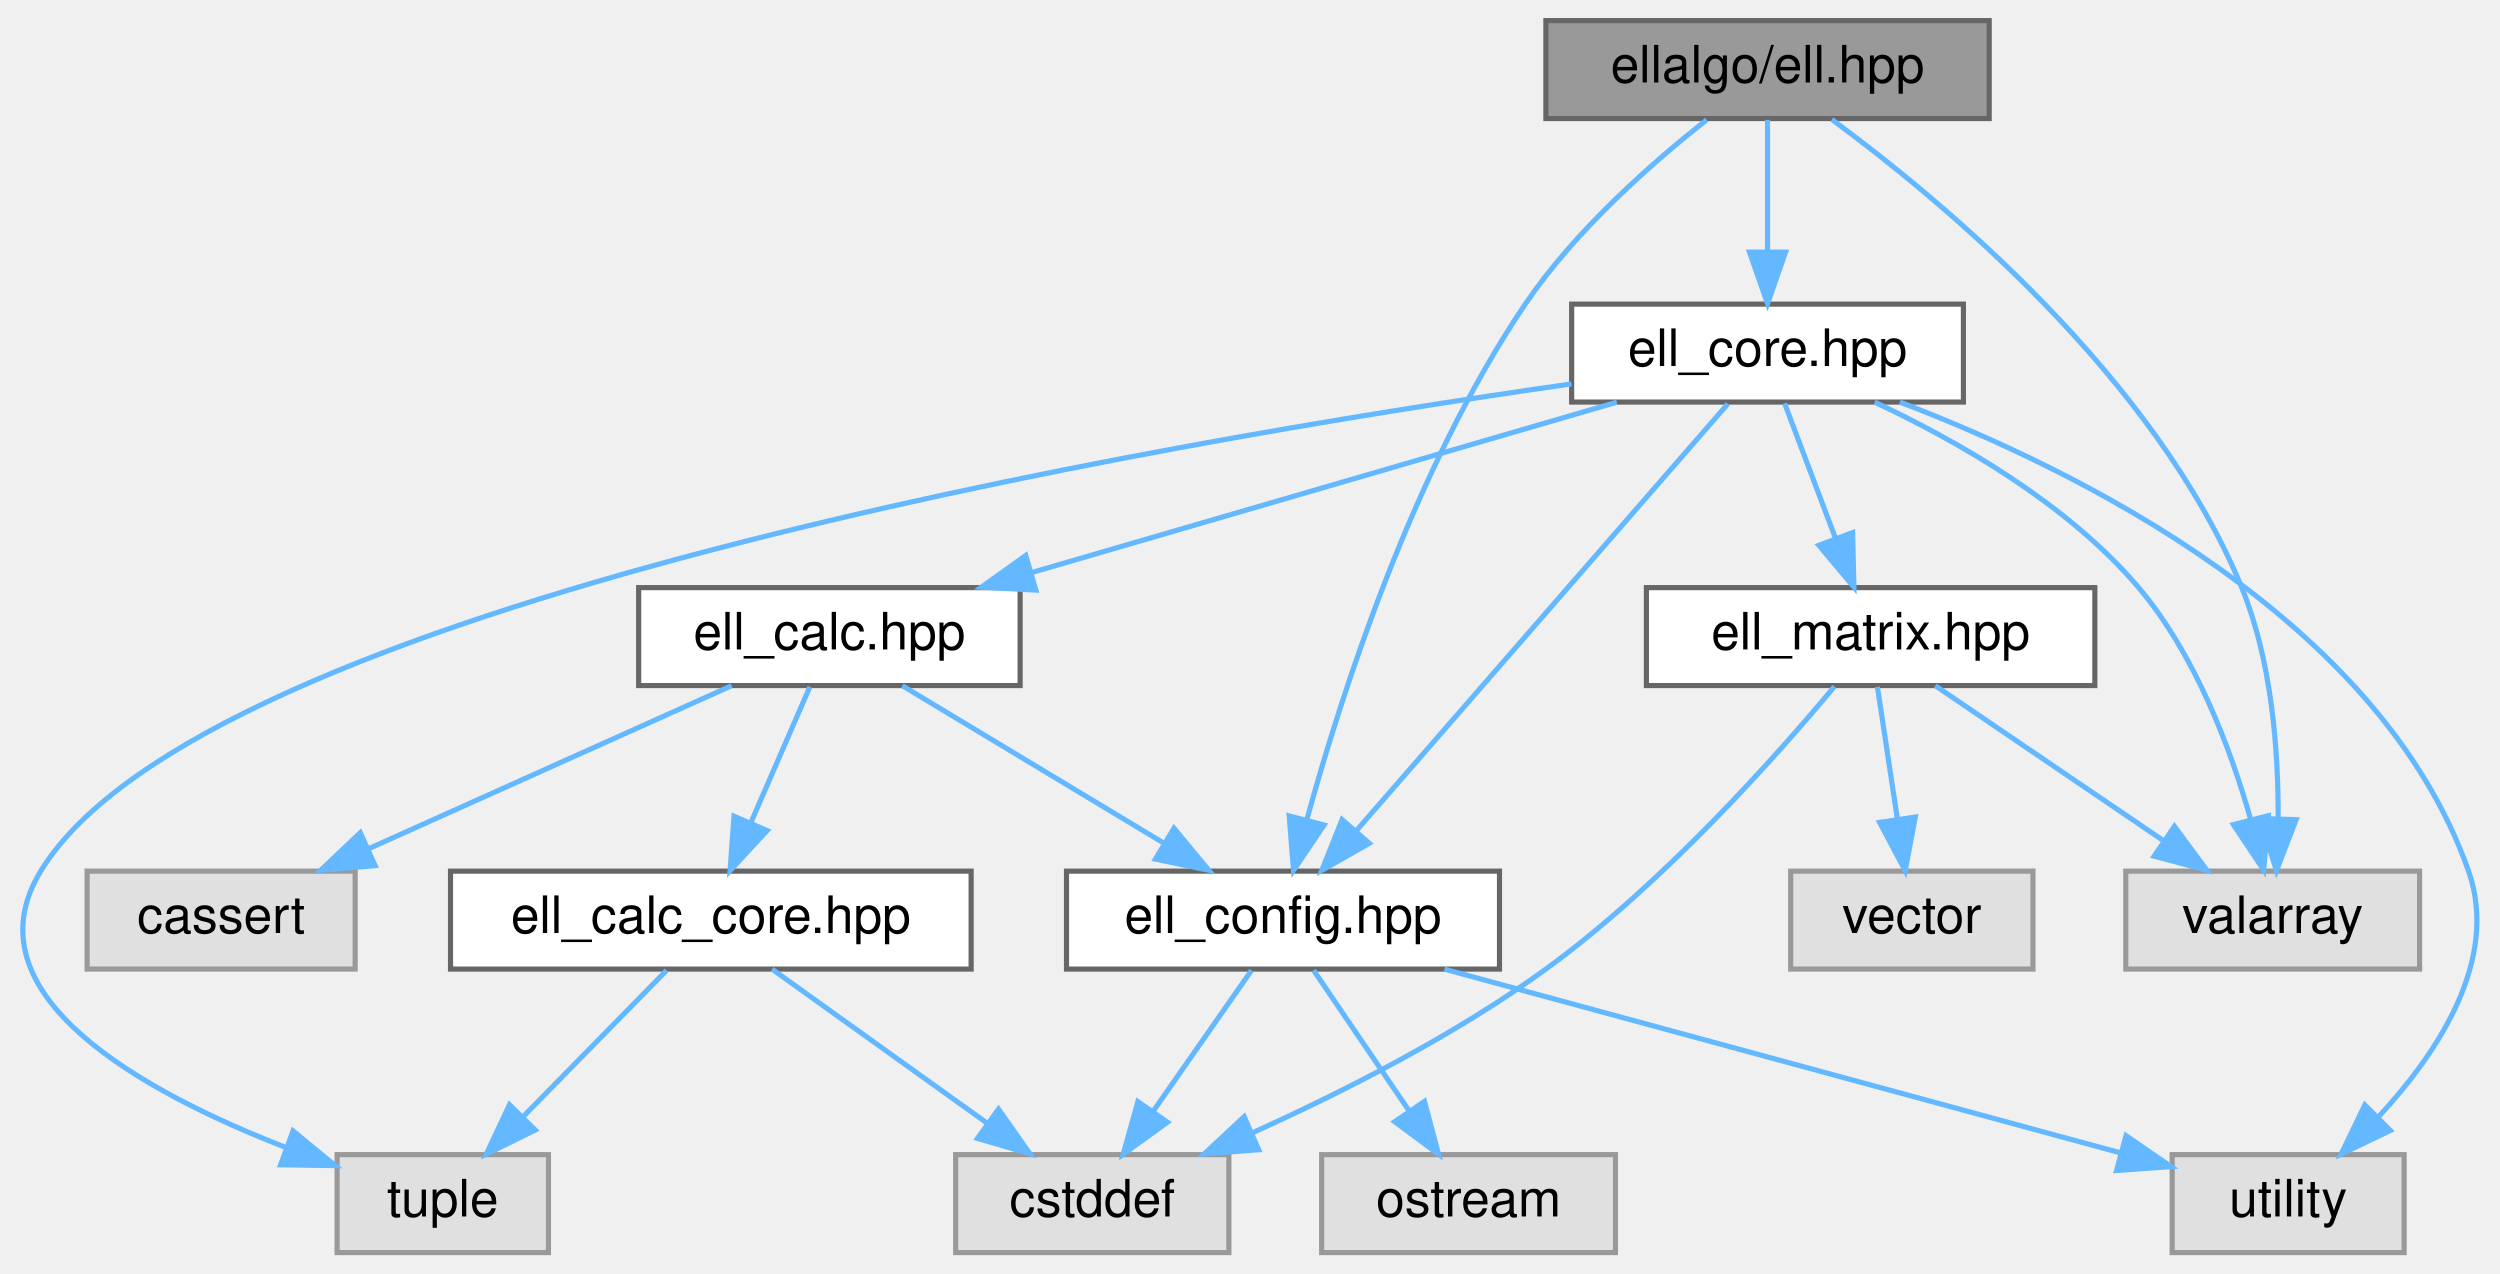
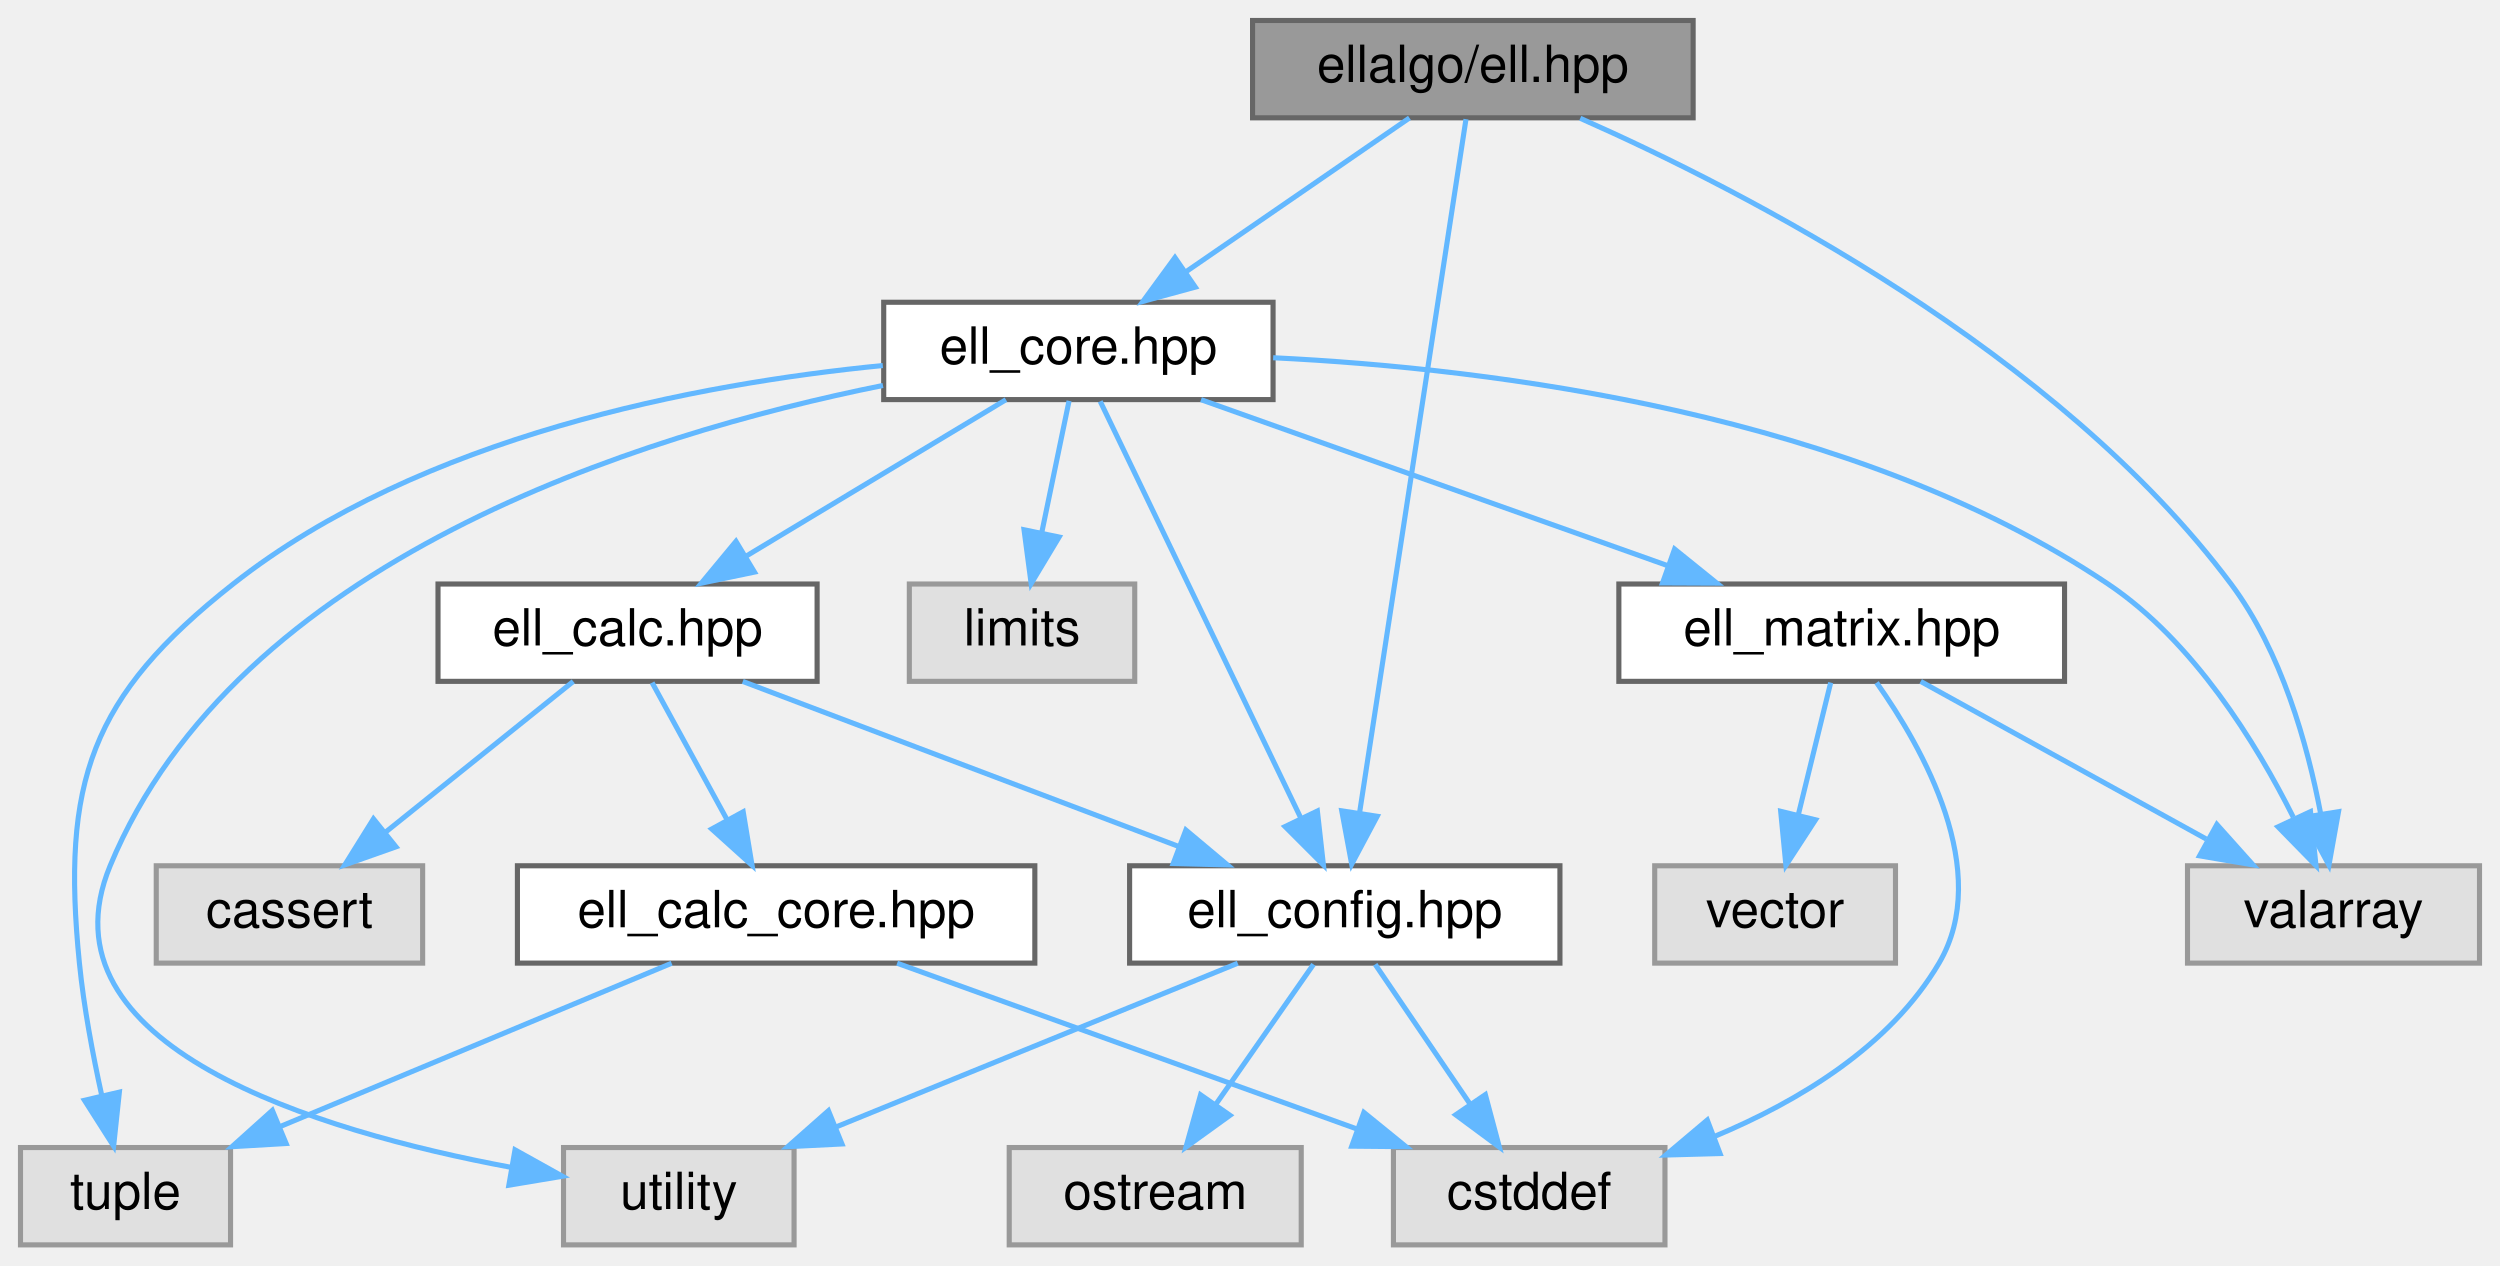
- <svg xmlns="http://www.w3.org/2000/svg" xmlns:xlink="http://www.w3.org/1999/xlink" width="485pt" height="247pt" viewBox="0.00 0.00 484.58 247.00">
+ <svg xmlns="http://www.w3.org/2000/svg" xmlns:xlink="http://www.w3.org/1999/xlink" width="488pt" height="247pt" viewBox="0.00 0.00 488.00 247.00">
  <g id="graph0" class="graph" transform="scale(1 1) rotate(0) translate(4 243)">
    <g id="Node000001" class="node">
      <g id="a_Node000001">
        <a xlink:title="Ellipsoid search space main class.">
-           <polygon fill="#999999" stroke="#666666" points="381.69,-239 295.69,-239 295.69,-220 381.69,-220 381.69,-239" />
-           <text text-anchor="middle" x="338.69" y="-227" font-family="Helvetica,sans-Serif" font-size="10.00">ellalgo/ell.hpp</text>
+           <polygon fill="#999999" stroke="#666666" points="326.5,-239 240.5,-239 240.5,-220 326.5,-220 326.5,-239" />
+           <text text-anchor="middle" x="283.5" y="-227" font-family="Helvetica,sans-Serif" font-size="10.00">ellalgo/ell.hpp</text>
        </a>
      </g>
    </g>
    <g id="Node000002" class="node">
      <g id="a_Node000002">
        <a xlink:title=" ">
-           <polygon fill="#e0e0e0" stroke="#999999" points="465.19,-74 408.19,-74 408.19,-55 465.19,-55 465.19,-74" />
-           <text text-anchor="middle" x="436.69" y="-62" font-family="Helvetica,sans-Serif" font-size="10.00">valarray</text>
+           <polygon fill="#e0e0e0" stroke="#999999" points="480,-74 423,-74 423,-55 480,-55 480,-74" />
+           <text text-anchor="middle" x="451.5" y="-62" font-family="Helvetica,sans-Serif" font-size="10.00">valarray</text>
        </a>
      </g>
    </g>
    <g id="edge1_Node000001_Node000002" class="edge">
      <g id="a_edge1_Node000001_Node000002">
        <a xlink:title=" ">
-           <path fill="none" stroke="#63b8ff" d="M351.16,-219.83C372.14,-204.39 413.88,-169.91 430.69,-129 436.55,-114.74 437.81,-97.21 437.75,-84.18" />
-           <polygon fill="#63b8ff" stroke="#63b8ff" points="441.24,-83.98 437.42,-74.09 434.24,-84.2 441.24,-83.98" />
+           <path fill="none" stroke="#63b8ff" d="M304.46,-219.91C336.52,-205.72 397.57,-174.38 431.5,-129 441.34,-115.84 446.42,-97.71 448.99,-84.19" />
+           <polygon fill="#63b8ff" stroke="#63b8ff" points="452.48,-84.56 450.61,-74.13 445.57,-83.44 452.48,-84.56" />
        </a>
      </g>
    </g>
    <g id="Node000003" class="node">
      <g id="a_Node000003">
        <a xlink:href="ell__config_8hpp.html" target="_top" xlink:title="Configuration types and constants for the ellipsoid algorithm.">
-           <polygon fill="white" stroke="#666666" points="286.69,-74 202.69,-74 202.69,-55 286.69,-55 286.69,-74" />
-           <text text-anchor="middle" x="244.69" y="-62" font-family="Helvetica,sans-Serif" font-size="10.00">ell_config.hpp</text>
+           <polygon fill="white" stroke="#666666" points="300.5,-74 216.5,-74 216.5,-55 300.5,-55 300.5,-74" />
+           <text text-anchor="middle" x="258.5" y="-62" font-family="Helvetica,sans-Serif" font-size="10.00">ell_config.hpp</text>
        </a>
      </g>
    </g>
    <g id="edge2_Node000001_Node000003" class="edge">
      <g id="a_edge2_Node000001_Node000003">
        <a xlink:title=" ">
-           <path fill="none" stroke="#63b8ff" d="M326.88,-219.76C316.43,-211.52 301.39,-198.33 291.69,-184 269.96,-151.9 255.96,-108.24 249.29,-83.88" />
-           <polygon fill="#63b8ff" stroke="#63b8ff" points="252.66,-82.94 246.74,-74.15 245.89,-84.71 252.66,-82.94" />
+           <path fill="none" stroke="#63b8ff" d="M282.16,-219.74C278.24,-194.2 266.77,-119.43 261.37,-84.23" />
+           <polygon fill="#63b8ff" stroke="#63b8ff" points="264.83,-83.66 259.85,-74.31 257.91,-84.72 264.83,-83.66" />
        </a>
      </g>
    </g>
    <g id="Node000007" class="node">
      <g id="a_Node000007">
        <a xlink:href="ell__core_8hpp.html" target="_top" xlink:title="Ellipsoid search space core with matrix update.">
-           <polygon fill="white" stroke="#666666" points="376.69,-184 300.69,-184 300.69,-165 376.69,-165 376.69,-184" />
-           <text text-anchor="middle" x="338.69" y="-172" font-family="Helvetica,sans-Serif" font-size="10.00">ell_core.hpp</text>
+           <polygon fill="white" stroke="#666666" points="244.5,-184 168.5,-184 168.5,-165 244.5,-165 244.5,-184" />
+           <text text-anchor="middle" x="206.5" y="-172" font-family="Helvetica,sans-Serif" font-size="10.00">ell_core.hpp</text>
        </a>
      </g>
    </g>
    <g id="edge6_Node000001_Node000007" class="edge">
      <g id="a_edge6_Node000001_Node000007">
        <a xlink:title=" ">
-           <path fill="none" stroke="#63b8ff" d="M338.69,-219.75C338.69,-212.8 338.69,-202.85 338.69,-194.13" />
-           <polygon fill="#63b8ff" stroke="#63b8ff" points="342.19,-194.09 338.69,-184.09 335.19,-194.09 342.19,-194.09" />
+           <path fill="none" stroke="#63b8ff" d="M271.13,-219.98C259.41,-211.92 241.58,-199.65 227.61,-190.03" />
+           <polygon fill="#63b8ff" stroke="#63b8ff" points="229.32,-186.96 219.1,-184.17 225.35,-192.72 229.32,-186.96" />
        </a>
      </g>
    </g>
    <g id="Node000004" class="node">
      <g id="a_Node000004">
        <a xlink:title=" ">
-           <polygon fill="#e0e0e0" stroke="#999999" points="234.19,-19 181.19,-19 181.19,0 234.19,0 234.19,-19" />
-           <text text-anchor="middle" x="207.69" y="-7" font-family="Helvetica,sans-Serif" font-size="10.00">cstddef</text>
+           <polygon fill="#e0e0e0" stroke="#999999" points="321,-19 268,-19 268,0 321,0 321,-19" />
+           <text text-anchor="middle" x="294.5" y="-7" font-family="Helvetica,sans-Serif" font-size="10.00">cstddef</text>
        </a>
      </g>
    </g>
    <g id="edge3_Node000003_Node000004" class="edge">
      <g id="a_edge3_Node000003_Node000004">
        <a xlink:title=" ">
-           <path fill="none" stroke="#63b8ff" d="M238.58,-54.75C233.41,-47.34 225.85,-36.5 219.5,-27.41" />
-           <polygon fill="#63b8ff" stroke="#63b8ff" points="222.28,-25.29 213.69,-19.09 216.54,-29.29 222.28,-25.29" />
+           <path fill="none" stroke="#63b8ff" d="M264.44,-54.75C269.48,-47.34 276.84,-36.5 283.01,-27.41" />
+           <polygon fill="#63b8ff" stroke="#63b8ff" points="285.94,-29.33 288.67,-19.09 280.15,-25.39 285.94,-29.33" />
        </a>
      </g>
    </g>
    <g id="Node000005" class="node">
      <g id="a_Node000005">
        <a xlink:title=" ">
-           <polygon fill="#e0e0e0" stroke="#999999" points="309.19,-19 252.19,-19 252.19,0 309.19,0 309.19,-19" />
-           <text text-anchor="middle" x="280.69" y="-7" font-family="Helvetica,sans-Serif" font-size="10.00">ostream</text>
+           <polygon fill="#e0e0e0" stroke="#999999" points="250,-19 193,-19 193,0 250,0 250,-19" />
+           <text text-anchor="middle" x="221.5" y="-7" font-family="Helvetica,sans-Serif" font-size="10.00">ostream</text>
        </a>
      </g>
    </g>
    <g id="edge4_Node000003_Node000005" class="edge">
      <g id="a_edge4_Node000003_Node000005">
        <a xlink:title=" ">
-           <path fill="none" stroke="#63b8ff" d="M250.64,-54.75C255.67,-47.34 263.03,-36.5 269.21,-27.41" />
-           <polygon fill="#63b8ff" stroke="#63b8ff" points="272.14,-29.33 274.86,-19.09 266.35,-25.39 272.14,-29.33" />
+           <path fill="none" stroke="#63b8ff" d="M252.39,-54.75C247.22,-47.34 239.65,-36.5 233.31,-27.41" />
+           <polygon fill="#63b8ff" stroke="#63b8ff" points="236.09,-25.29 227.5,-19.09 230.35,-29.29 236.09,-25.29" />
        </a>
      </g>
    </g>
    <g id="Node000006" class="node">
      <g id="a_Node000006">
        <a xlink:title=" ">
-           <polygon fill="#e0e0e0" stroke="#999999" points="462.19,-19 417.19,-19 417.19,0 462.19,0 462.19,-19" />
-           <text text-anchor="middle" x="439.69" y="-7" font-family="Helvetica,sans-Serif" font-size="10.00">utility</text>
+           <polygon fill="#e0e0e0" stroke="#999999" points="151,-19 106,-19 106,0 151,0 151,-19" />
+           <text text-anchor="middle" x="128.5" y="-7" font-family="Helvetica,sans-Serif" font-size="10.00">utility</text>
        </a>
      </g>
    </g>
    <g id="edge5_Node000003_Node000006" class="edge">
      <g id="a_edge5_Node000003_Node000006">
        <a xlink:title=" ">
-           <path fill="none" stroke="#63b8ff" d="M276.02,-54.98C312.04,-45.2 370.87,-29.21 407.32,-19.3" />
-           <polygon fill="#63b8ff" stroke="#63b8ff" points="408.24,-22.68 416.97,-16.68 406.4,-15.92 408.24,-22.68" />
-         </a>
-       </g>
-     </g>
-     <g id="edge9_Node000007_Node000002" class="edge">
-       <g id="a_edge9_Node000007_Node000002">
-         <a xlink:title=" ">
-           <path fill="none" stroke="#63b8ff" d="M359.47,-164.98C375.36,-157.54 396.82,-145.37 410.69,-129 421.75,-115.95 428.59,-97.56 432.45,-83.92" />
-           <polygon fill="#63b8ff" stroke="#63b8ff" points="435.85,-84.76 434.95,-74.2 429.07,-83.02 435.85,-84.76" />
-         </a>
-       </g>
-     </g>
-     <g id="edge16_Node000007_Node000003" class="edge">
-       <g id="a_edge16_Node000007_Node000003">
-         <a xlink:title=" ">
-           <path fill="none" stroke="#63b8ff" d="M331,-164.66C315.22,-146.54 279,-104.91 258.85,-81.77" />
-           <polygon fill="#63b8ff" stroke="#63b8ff" points="261.43,-79.4 252.23,-74.16 256.15,-84 261.43,-79.4" />
-         </a>
-       </g>
-     </g>
-     <g id="edge8_Node000007_Node000006" class="edge">
-       <g id="a_edge8_Node000007_Node000006">
-         <a xlink:title=" ">
-           <path fill="none" stroke="#63b8ff" d="M364.37,-164.99C398.77,-151.89 457.5,-123 474.69,-74 480.71,-56.85 468.81,-38.85 457.28,-26.41" />
-           <polygon fill="#63b8ff" stroke="#63b8ff" points="459.51,-23.69 449.96,-19.1 454.57,-28.64 459.51,-23.69" />
+           <path fill="none" stroke="#63b8ff" d="M237.61,-54.98C216.42,-46.34 183.37,-32.87 159.2,-23.02" />
+           <polygon fill="#63b8ff" stroke="#63b8ff" points="160.35,-19.7 149.77,-19.17 157.71,-26.19 160.35,-19.7" />
+         </a>
+       </g>
+     </g>
+     <g id="edge10_Node000007_Node000002" class="edge">
+       <g id="a_edge10_Node000007_Node000002">
+         <a xlink:title=" ">
+           <path fill="none" stroke="#63b8ff" d="M244.52,-173.17C287.51,-171.07 357.95,-162.28 407.5,-129 424.17,-117.81 436.38,-98 443.66,-83.47" />
+           <polygon fill="#63b8ff" stroke="#63b8ff" points="447.01,-84.57 448.08,-74.03 440.67,-81.6 447.01,-84.57" />
+         </a>
+       </g>
+     </g>
+     <g id="edge17_Node000007_Node000003" class="edge">
+       <g id="a_edge17_Node000007_Node000003">
+         <a xlink:title=" ">
+           <path fill="none" stroke="#63b8ff" d="M210.76,-164.66C219.29,-146.93 238.65,-106.73 249.92,-83.32" />
+           <polygon fill="#63b8ff" stroke="#63b8ff" points="253.15,-84.69 254.33,-74.16 246.84,-81.65 253.15,-84.69" />
+         </a>
+       </g>
+     </g>
+     <g id="edge9_Node000007_Node000006" class="edge">
+       <g id="a_edge9_Node000007_Node000006">
+         <a xlink:title=" ">
+           <path fill="none" stroke="#63b8ff" d="M168.35,-167.76C120.63,-158.15 42.19,-133.61 17.5,-74 2.9,-38.75 57.92,-22.21 95.67,-15.15" />
+           <polygon fill="#63b8ff" stroke="#63b8ff" points="96.53,-18.55 105.78,-13.4 95.33,-11.65 96.53,-18.55" />
        </a>
      </g>
    </g>
    <g id="Node000008" class="node">
      <g id="a_Node000008">
        <a xlink:title=" ">
-           <polygon fill="#e0e0e0" stroke="#999999" points="102.19,-19 61.19,-19 61.19,0 102.19,0 102.19,-19" />
-           <text text-anchor="middle" x="81.69" y="-7" font-family="Helvetica,sans-Serif" font-size="10.00">tuple</text>
+           <polygon fill="#e0e0e0" stroke="#999999" points="217.5,-129 173.5,-129 173.5,-110 217.5,-110 217.5,-129" />
+           <text text-anchor="middle" x="195.5" y="-117" font-family="Helvetica,sans-Serif" font-size="10.00">limits</text>
        </a>
      </g>
    </g>
    <g id="edge7_Node000007_Node000008" class="edge">
      <g id="a_edge7_Node000007_Node000008">
        <a xlink:title=" ">
-           <path fill="none" stroke="#63b8ff" d="M300.64,-168.52C219.66,-156.99 35.1,-125.46 3.69,-74 -10.95,-50 23.68,-31.07 51.4,-20.33" />
-           <polygon fill="#63b8ff" stroke="#63b8ff" points="52.64,-23.6 60.82,-16.87 50.23,-17.03 52.64,-23.6" />
+           <path fill="none" stroke="#63b8ff" d="M204.68,-164.75C203.24,-157.8 201.18,-147.85 199.37,-139.13" />
+           <polygon fill="#63b8ff" stroke="#63b8ff" points="202.74,-138.17 197.28,-129.09 195.89,-139.59 202.74,-138.17" />
        </a>
      </g>
    </g>
    <g id="Node000009" class="node">
      <g id="a_Node000009">
+         <a xlink:title=" ">
+           <polygon fill="#e0e0e0" stroke="#999999" points="41,-19 0,-19 0,0 41,0 41,-19" />
+           <text text-anchor="middle" x="20.5" y="-7" font-family="Helvetica,sans-Serif" font-size="10.00">tuple</text>
+         </a>
+       </g>
+     </g>
+     <g id="edge8_Node000007_Node000009" class="edge">
+       <g id="a_edge8_Node000007_Node000009">
+         <a xlink:title=" ">
+           <path fill="none" stroke="#63b8ff" d="M168.32,-171.65C132.2,-168.1 78.2,-157.92 41.5,-129 13.63,-107.03 7.96,-90.31 11.5,-55 12.35,-46.47 14.11,-37.16 15.84,-29.27" />
+           <polygon fill="#63b8ff" stroke="#63b8ff" points="19.3,-29.82 18.18,-19.29 12.49,-28.22 19.3,-29.82" />
+         </a>
+       </g>
+     </g>
+     <g id="Node000010" class="node">
+       <g id="a_Node000010">
        <a xlink:href="ell__calc_8hpp.html" target="_top" xlink:title="Ellipsoid computation layer with cut dispatch.">
-           <polygon fill="white" stroke="#666666" points="193.69,-129 119.69,-129 119.69,-110 193.69,-110 193.69,-129" />
-           <text text-anchor="middle" x="156.69" y="-117" font-family="Helvetica,sans-Serif" font-size="10.00">ell_calc.hpp</text>
-         </a>
-       </g>
-     </g>
-     <g id="edge10_Node000007_Node000009" class="edge">
-       <g id="a_edge10_Node000007_Node000009">
-         <a xlink:title=" ">
-           <path fill="none" stroke="#63b8ff" d="M309.45,-164.98C278.63,-156.01 229.92,-141.82 195.81,-131.89" />
-           <polygon fill="#63b8ff" stroke="#63b8ff" points="196.74,-128.52 186.16,-129.08 194.79,-135.24 196.74,-128.52" />
+           <polygon fill="white" stroke="#666666" points="155.5,-129 81.5,-129 81.5,-110 155.5,-110 155.5,-129" />
+           <text text-anchor="middle" x="118.5" y="-117" font-family="Helvetica,sans-Serif" font-size="10.00">ell_calc.hpp</text>
+         </a>
+       </g>
+     </g>
+     <g id="edge11_Node000007_Node000010" class="edge">
+       <g id="a_edge11_Node000007_Node000010">
+         <a xlink:title=" ">
+           <path fill="none" stroke="#63b8ff" d="M192.36,-164.98C178.71,-156.77 157.81,-144.18 141.72,-134.49" />
+           <polygon fill="#63b8ff" stroke="#63b8ff" points="143.27,-131.33 132.9,-129.17 139.66,-137.33 143.27,-131.33" />
+         </a>
+       </g>
+     </g>
+     <g id="Node000013" class="node">
+       <g id="a_Node000013">
+         <a xlink:href="ell__matrix_8hpp.html" target="_top" xlink:title="Square matrix with flat storage and strided views.">
+           <polygon fill="white" stroke="#666666" points="399,-129 312,-129 312,-110 399,-110 399,-129" />
+           <text text-anchor="middle" x="355.5" y="-117" font-family="Helvetica,sans-Serif" font-size="10.00">ell_matrix.hpp</text>
+         </a>
+       </g>
+     </g>
+     <g id="edge18_Node000007_Node000013" class="edge">
+       <g id="a_edge18_Node000007_Node000013">
+         <a xlink:title=" ">
+           <path fill="none" stroke="#63b8ff" d="M230.44,-164.98C255.06,-156.23 293.62,-142.51 321.42,-132.62" />
+           <polygon fill="#63b8ff" stroke="#63b8ff" points="322.88,-135.82 331.12,-129.17 320.53,-129.22 322.88,-135.82" />
+         </a>
+       </g>
+     </g>
+     <g id="edge16_Node000010_Node000003" class="edge">
+       <g id="a_edge16_Node000010_Node000003">
+         <a xlink:title=" ">
+           <path fill="none" stroke="#63b8ff" d="M140.99,-109.98C164.02,-101.27 200.04,-87.63 226.13,-77.75" />
+           <polygon fill="#63b8ff" stroke="#63b8ff" points="227.48,-80.98 235.6,-74.17 225.01,-74.44 227.48,-80.98" />
+         </a>
+       </g>
+     </g>
+     <g id="Node000011" class="node">
+       <g id="a_Node000011">
+         <a xlink:title=" ">
+           <polygon fill="#e0e0e0" stroke="#999999" points="78.5,-74 26.5,-74 26.5,-55 78.5,-55 78.5,-74" />
+           <text text-anchor="middle" x="52.5" y="-62" font-family="Helvetica,sans-Serif" font-size="10.00">cassert</text>
+         </a>
+       </g>
+     </g>
+     <g id="edge12_Node000010_Node000011" class="edge">
+       <g id="a_edge12_Node000010_Node000011">
+         <a xlink:title=" ">
+           <path fill="none" stroke="#63b8ff" d="M107.9,-109.98C98.04,-102.07 83.15,-90.11 71.28,-80.58" />
+           <polygon fill="#63b8ff" stroke="#63b8ff" points="73.29,-77.7 63.3,-74.17 68.9,-83.16 73.29,-77.7" />
        </a>
      </g>
    </g>
    <g id="Node000012" class="node">
      <g id="a_Node000012">
-         <a xlink:href="ell__matrix_8hpp.html" target="_top" xlink:title="Square matrix with flat storage and strided views.">
-           <polygon fill="white" stroke="#666666" points="402.19,-129 315.19,-129 315.19,-110 402.19,-110 402.19,-129" />
-           <text text-anchor="middle" x="358.69" y="-117" font-family="Helvetica,sans-Serif" font-size="10.00">ell_matrix.hpp</text>
-         </a>
-       </g>
-     </g>
-     <g id="edge17_Node000007_Node000012" class="edge">
-       <g id="a_edge17_Node000007_Node000012">
-         <a xlink:title=" ">
-           <path fill="none" stroke="#63b8ff" d="M342,-164.75C344.68,-157.65 348.54,-147.4 351.88,-138.56" />
-           <polygon fill="#63b8ff" stroke="#63b8ff" points="355.2,-139.68 355.45,-129.09 348.65,-137.21 355.2,-139.68" />
-         </a>
-       </g>
-     </g>
-     <g id="edge15_Node000009_Node000003" class="edge">
-       <g id="a_edge15_Node000009_Node000003">
-         <a xlink:title=" ">
-           <path fill="none" stroke="#63b8ff" d="M170.83,-109.98C184.48,-101.77 205.38,-89.18 221.47,-79.49" />
-           <polygon fill="#63b8ff" stroke="#63b8ff" points="223.54,-82.33 230.3,-74.17 219.93,-76.33 223.54,-82.33" />
-         </a>
-       </g>
-     </g>
-     <g id="Node000010" class="node">
-       <g id="a_Node000010">
-         <a xlink:title=" ">
-           <polygon fill="#e0e0e0" stroke="#999999" points="64.69,-74 12.69,-74 12.69,-55 64.69,-55 64.69,-74" />
-           <text text-anchor="middle" x="38.69" y="-62" font-family="Helvetica,sans-Serif" font-size="10.00">cassert</text>
-         </a>
-       </g>
-     </g>
-     <g id="edge11_Node000009_Node000010" class="edge">
-       <g id="a_edge11_Node000009_Node000010">
-         <a xlink:title=" ">
-           <path fill="none" stroke="#63b8ff" d="M137.73,-109.98C118.67,-101.42 89.03,-88.11 67.15,-78.28" />
-           <polygon fill="#63b8ff" stroke="#63b8ff" points="68.55,-75.07 58,-74.17 65.69,-81.46 68.55,-75.07" />
-         </a>
-       </g>
-     </g>
-     <g id="Node000011" class="node">
-       <g id="a_Node000011">
        <a xlink:href="ell__calc__core_8hpp.html" target="_top" xlink:title="Core ellipsoid calculation routines.">
-           <polygon fill="white" stroke="#666666" points="184.19,-74 83.19,-74 83.19,-55 184.19,-55 184.19,-74" />
-           <text text-anchor="middle" x="133.69" y="-62" font-family="Helvetica,sans-Serif" font-size="10.00">ell_calc_core.hpp</text>
-         </a>
-       </g>
-     </g>
-     <g id="edge12_Node000009_Node000011" class="edge">
-       <g id="a_edge12_Node000009_Node000011">
-         <a xlink:title=" ">
-           <path fill="none" stroke="#63b8ff" d="M152.9,-109.75C149.78,-102.57 145.27,-92.18 141.4,-83.27" />
-           <polygon fill="#63b8ff" stroke="#63b8ff" points="144.61,-81.87 137.42,-74.09 138.19,-84.66 144.61,-81.87" />
-         </a>
-       </g>
-     </g>
-     <g id="edge13_Node000011_Node000004" class="edge">
-       <g id="a_edge13_Node000011_Node000004">
-         <a xlink:title=" ">
-           <path fill="none" stroke="#63b8ff" d="M145.58,-54.98C156.84,-46.92 173.98,-34.65 187.4,-25.03" />
-           <polygon fill="#63b8ff" stroke="#63b8ff" points="189.5,-27.84 195.59,-19.17 185.42,-22.15 189.5,-27.84" />
-         </a>
-       </g>
-     </g>
-     <g id="edge14_Node000011_Node000008" class="edge">
-       <g id="a_edge14_Node000011_Node000008">
-         <a xlink:title=" ">
-           <path fill="none" stroke="#63b8ff" d="M125.11,-54.75C117.53,-47.03 106.32,-35.6 97.18,-26.28" />
-           <polygon fill="#63b8ff" stroke="#63b8ff" points="99.62,-23.78 90.12,-19.09 94.63,-28.68 99.62,-23.78" />
-         </a>
-       </g>
-     </g>
-     <g id="edge19_Node000012_Node000002" class="edge">
-       <g id="a_edge19_Node000012_Node000002">
-         <a xlink:title=" ">
-           <path fill="none" stroke="#63b8ff" d="M371.23,-109.98C383.09,-101.92 401.16,-89.65 415.31,-80.03" />
-           <polygon fill="#63b8ff" stroke="#63b8ff" points="417.63,-82.69 423.93,-74.17 413.69,-76.9 417.63,-82.69" />
-         </a>
-       </g>
-     </g>
-     <g id="edge18_Node000012_Node000004" class="edge">
-       <g id="a_edge18_Node000012_Node000004">
-         <a xlink:title=" ">
-           <path fill="none" stroke="#63b8ff" d="M351.67,-109.82C340.75,-96.71 318.55,-71.62 295.69,-55 278.05,-42.17 256.17,-31.09 238.65,-23.19" />
-           <polygon fill="#63b8ff" stroke="#63b8ff" points="239.97,-19.95 229.41,-19.14 237.16,-26.37 239.97,-19.95" />
-         </a>
-       </g>
-     </g>
-     <g id="Node000013" class="node">
-       <g id="a_Node000013">
-         <a xlink:title=" ">
-           <polygon fill="#e0e0e0" stroke="#999999" points="390.19,-74 343.19,-74 343.19,-55 390.19,-55 390.19,-74" />
-           <text text-anchor="middle" x="366.69" y="-62" font-family="Helvetica,sans-Serif" font-size="10.00">vector</text>
-         </a>
-       </g>
-     </g>
-     <g id="edge20_Node000012_Node000013" class="edge">
-       <g id="a_edge20_Node000012_Node000013">
-         <a xlink:title=" ">
-           <path fill="none" stroke="#63b8ff" d="M360.01,-109.75C361.06,-102.8 362.57,-92.85 363.88,-84.13" />
-           <polygon fill="#63b8ff" stroke="#63b8ff" points="367.36,-84.5 365.4,-74.09 360.44,-83.45 367.36,-84.5" />
+           <polygon fill="white" stroke="#666666" points="198,-74 97,-74 97,-55 198,-55 198,-74" />
+           <text text-anchor="middle" x="147.5" y="-62" font-family="Helvetica,sans-Serif" font-size="10.00">ell_calc_core.hpp</text>
+         </a>
+       </g>
+     </g>
+     <g id="edge13_Node000010_Node000012" class="edge">
+       <g id="a_edge13_Node000010_Node000012">
+         <a xlink:title=" ">
+           <path fill="none" stroke="#63b8ff" d="M123.29,-109.75C127.26,-102.49 133.03,-91.95 137.93,-82.98" />
+           <polygon fill="#63b8ff" stroke="#63b8ff" points="141.07,-84.54 142.8,-74.09 134.93,-81.18 141.07,-84.54" />
+         </a>
+       </g>
+     </g>
+     <g id="edge14_Node000012_Node000004" class="edge">
+       <g id="a_edge14_Node000012_Node000004">
+         <a xlink:title=" ">
+           <path fill="none" stroke="#63b8ff" d="M171.12,-54.98C195.4,-46.23 233.45,-32.51 260.87,-22.62" />
+           <polygon fill="#63b8ff" stroke="#63b8ff" points="262.23,-25.85 270.45,-19.17 259.86,-19.27 262.23,-25.85" />
+         </a>
+       </g>
+     </g>
+     <g id="edge15_Node000012_Node000009" class="edge">
+       <g id="a_edge15_Node000012_Node000009">
+         <a xlink:title=" ">
+           <path fill="none" stroke="#63b8ff" d="M127.1,-54.98C106.48,-46.38 74.39,-32.99 50.81,-23.15" />
+           <polygon fill="#63b8ff" stroke="#63b8ff" points="51.85,-19.79 41.28,-19.17 49.16,-26.25 51.85,-19.79" />
+         </a>
+       </g>
+     </g>
+     <g id="edge20_Node000013_Node000002" class="edge">
+       <g id="a_edge20_Node000013_Node000002">
+         <a xlink:title=" ">
+           <path fill="none" stroke="#63b8ff" d="M370.92,-109.98C385.95,-101.69 409.04,-88.94 426.66,-79.22" />
+           <polygon fill="#63b8ff" stroke="#63b8ff" points="428.73,-82.07 435.8,-74.17 425.35,-75.94 428.73,-82.07" />
+         </a>
+       </g>
+     </g>
+     <g id="edge19_Node000013_Node000004" class="edge">
+       <g id="a_edge19_Node000013_Node000004">
+         <a xlink:title=" ">
+           <path fill="none" stroke="#63b8ff" d="M362.31,-109.75C371.34,-96.99 385,-72.85 374.5,-55 364.94,-38.74 347.04,-27.99 330.6,-21.14" />
+           <polygon fill="#63b8ff" stroke="#63b8ff" points="331.75,-17.83 321.16,-17.54 329.26,-24.37 331.75,-17.83" />
+         </a>
+       </g>
+     </g>
+     <g id="Node000014" class="node">
+       <g id="a_Node000014">
+         <a xlink:title=" ">
+           <polygon fill="#e0e0e0" stroke="#999999" points="366,-74 319,-74 319,-55 366,-55 366,-74" />
+           <text text-anchor="middle" x="342.5" y="-62" font-family="Helvetica,sans-Serif" font-size="10.00">vector</text>
+         </a>
+       </g>
+     </g>
+     <g id="edge21_Node000013_Node000014" class="edge">
+       <g id="a_edge21_Node000013_Node000014">
+         <a xlink:title=" ">
+           <path fill="none" stroke="#63b8ff" d="M353.35,-109.75C351.63,-102.72 349.15,-92.62 347,-83.84" />
+           <polygon fill="#63b8ff" stroke="#63b8ff" points="350.39,-82.97 344.61,-74.09 343.59,-84.63 350.39,-82.97" />
        </a>
      </g>
    </g>
  </g>
</svg>
